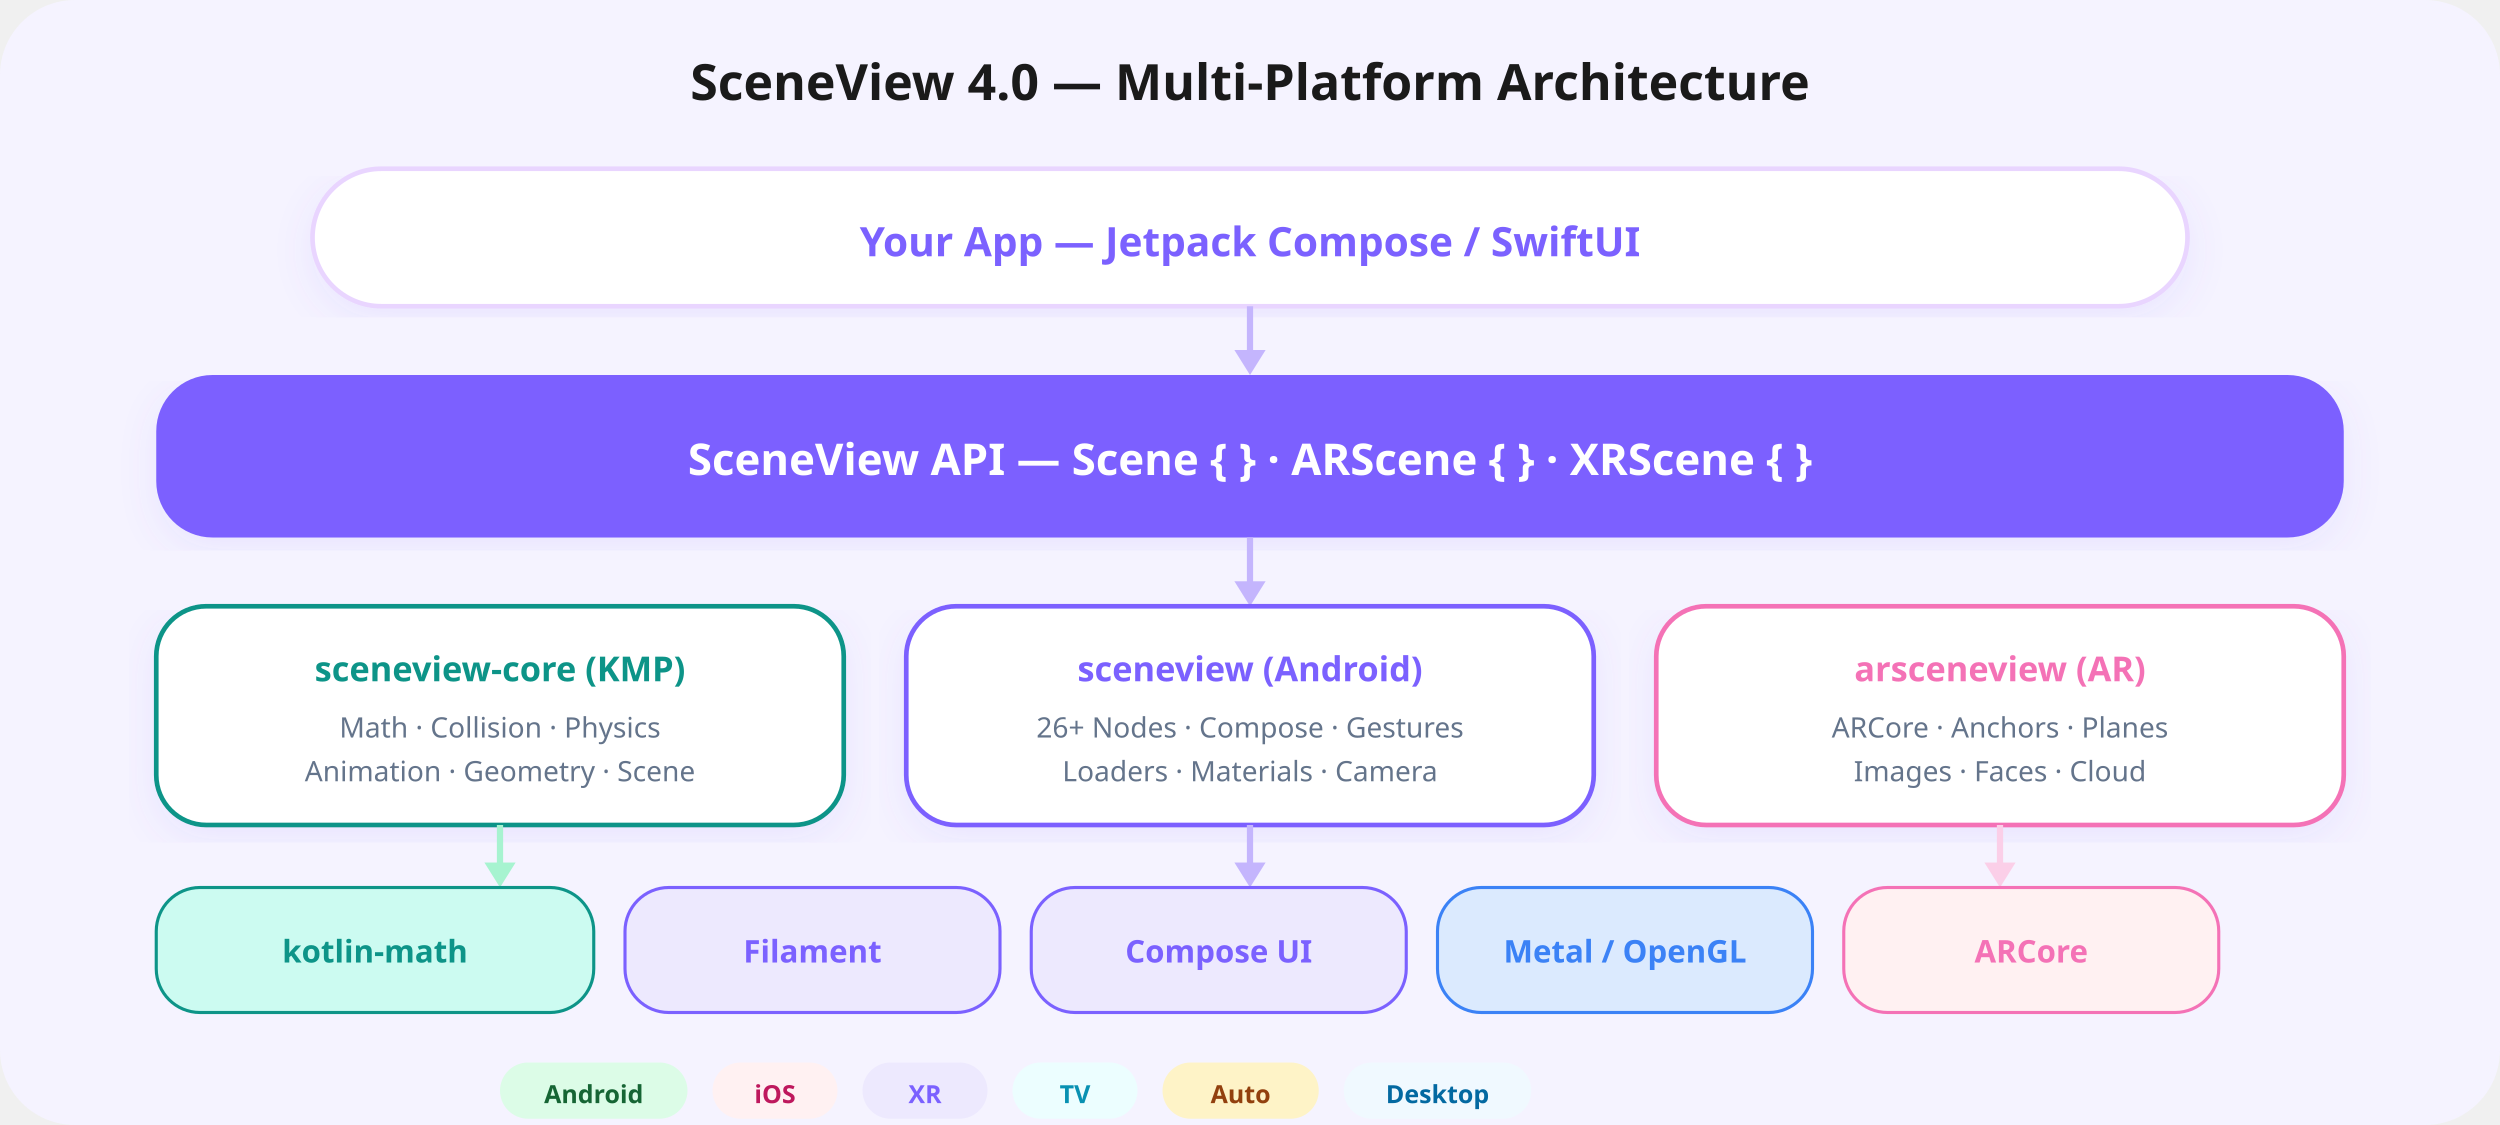
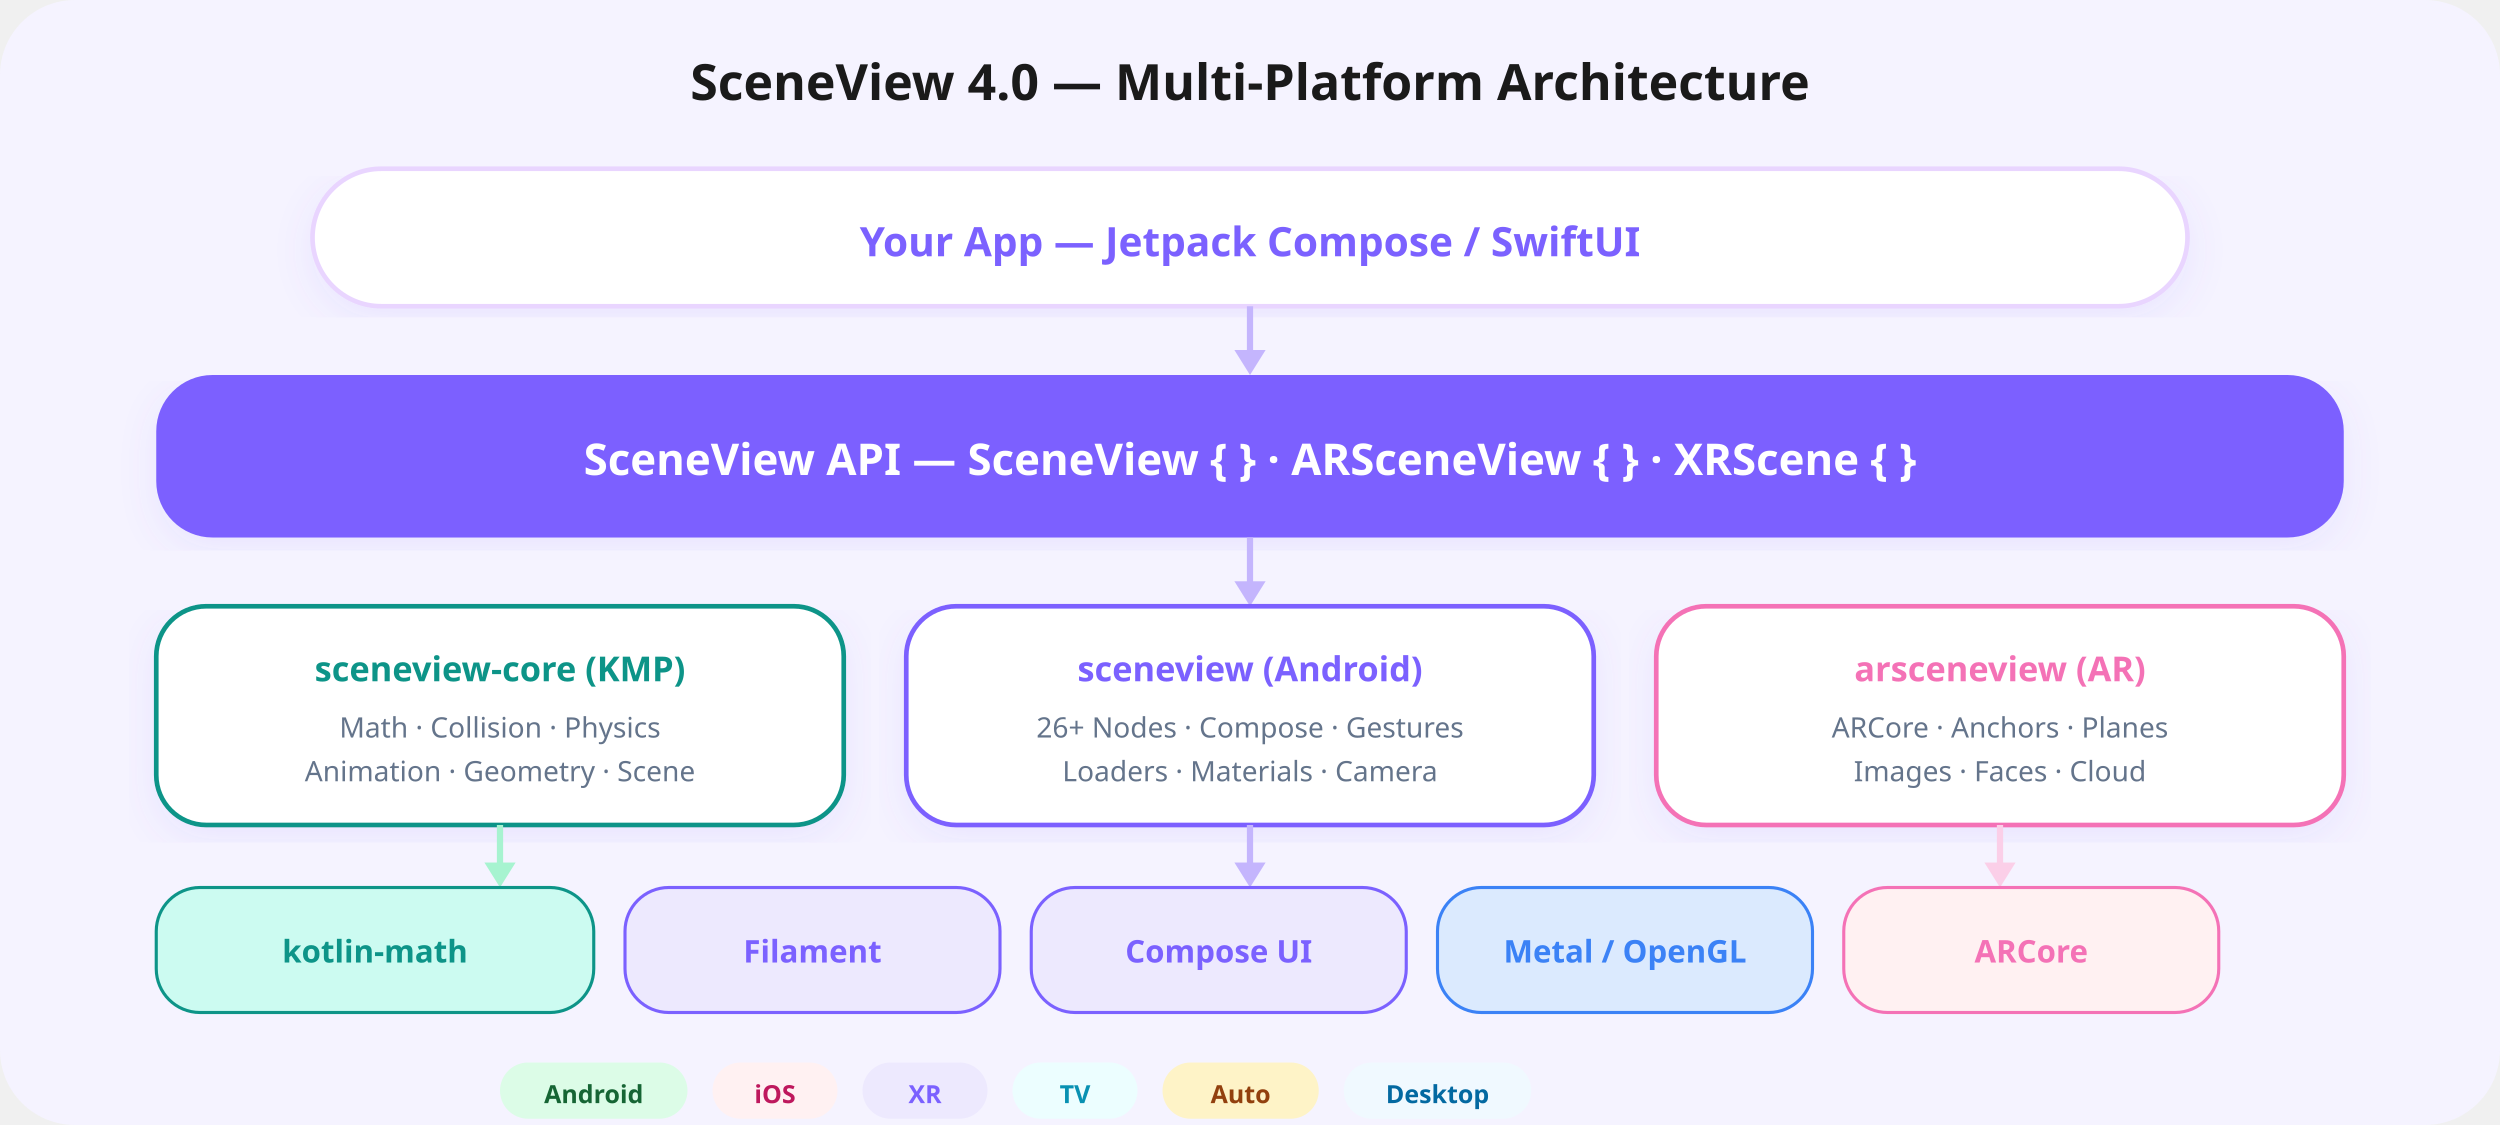
<svg xmlns="http://www.w3.org/2000/svg" viewBox="0 0 800 360" fill="none">
  <defs>
    <linearGradient id="v4-bg" x1="0" y1="0" x2="800" y2="360">
      <stop offset="0%" stop-color="#F5F3FF" />
      <stop offset="100%" stop-color="#EFF6FF" />
    </linearGradient>
    <filter id="v4-shadow" x="-4%" y="-4%" width="108%" height="112%">
      <feDropShadow dx="0" dy="4" stdDeviation="6" flood-color="#7B61FF" flood-opacity="0.1" />
    </filter>
  </defs>
  <rect width="800" height="360" rx="24" fill="url(#v4-bg)" />
  <text x="400" y="32" font-family="system-ui" font-size="16" fill="#1A1A1A" text-anchor="middle" font-weight="800">SceneView 4.0 — Multi-Platform Architecture</text>
  <rect x="100" y="54" width="600" height="44" rx="22" fill="white" stroke="#E9D5FF" stroke-width="1.5" filter="url(#v4-shadow)" />
  <text x="400" y="82" font-family="system-ui" font-size="13" fill="#7B61FF" text-anchor="middle" font-weight="700">Your App — Jetpack Compose / SwiftUI</text>
  <line x1="400" y1="98" x2="400" y2="114" stroke="#C4B5FD" stroke-width="2" />
  <polygon points="395,112 400,120 405,112" fill="#C4B5FD" />
  <rect x="50" y="120" width="700" height="52" rx="18" fill="#7B61FF" filter="url(#v4-shadow)" />
-   <text x="400" y="152" font-family="system-ui" font-size="14" fill="white" text-anchor="middle" font-weight="700">SceneView API — Scene { } · ARScene { } · XRScene { }</text>
+   <text x="400" y="152" font-family="system-ui" font-size="14" fill="white" text-anchor="middle" font-weight="700">SceneView API — SceneView { } · ARSceneView { } · XRScene { }</text>
  <line x1="400" y1="172" x2="400" y2="188" stroke="#C4B5FD" stroke-width="2" />
  <polygon points="395,186 400,194 405,186" fill="#C4B5FD" />
  <rect x="50" y="194" width="220" height="70" rx="16" fill="white" stroke="#0D9488" stroke-width="1.5" filter="url(#v4-shadow)" />
  <text x="160" y="218" font-family="system-ui" font-size="11" fill="#0D9488" text-anchor="middle" font-weight="700">sceneview-core (KMP)</text>
  <text x="160" y="236" font-family="system-ui" font-size="9" fill="#64748B" text-anchor="middle">Math · Collision · Physics</text>
  <text x="160" y="250" font-family="system-ui" font-size="9" fill="#64748B" text-anchor="middle">Animation · Geometry · Scene</text>
  <rect x="290" y="194" width="220" height="70" rx="16" fill="white" stroke="#7B61FF" stroke-width="1.5" filter="url(#v4-shadow)" />
  <text x="400" y="218" font-family="system-ui" font-size="11" fill="#7B61FF" text-anchor="middle" font-weight="700">sceneview (Android)</text>
  <text x="400" y="236" font-family="system-ui" font-size="9" fill="#64748B" text-anchor="middle">26+ Nodes · Compose · Gestures</text>
  <text x="400" y="250" font-family="system-ui" font-size="9" fill="#64748B" text-anchor="middle">Loaders · Materials · Camera</text>
  <rect x="530" y="194" width="220" height="70" rx="16" fill="white" stroke="#F472B6" stroke-width="1.5" filter="url(#v4-shadow)" />
  <text x="640" y="218" font-family="system-ui" font-size="11" fill="#F472B6" text-anchor="middle" font-weight="700">arsceneview (AR)</text>
  <text x="640" y="236" font-family="system-ui" font-size="9" fill="#64748B" text-anchor="middle">ARCore · Anchors · Planes</text>
  <text x="640" y="250" font-family="system-ui" font-size="9" fill="#64748B" text-anchor="middle">Images · Faces · Cloud</text>
  <line x1="160" y1="264" x2="160" y2="278" stroke="#A7F3D0" stroke-width="2" />
  <polygon points="155,276 160,284 165,276" fill="#A7F3D0" />
  <line x1="400" y1="264" x2="400" y2="278" stroke="#C4B5FD" stroke-width="2" />
  <polygon points="395,276 400,284 405,276" fill="#C4B5FD" />
  <line x1="640" y1="264" x2="640" y2="278" stroke="#FBCFE8" stroke-width="2" />
  <polygon points="635,276 640,284 645,276" fill="#FBCFE8" />
  <rect x="50" y="284" width="140" height="40" rx="14" fill="#CCFBF1" stroke="#0D9488" stroke-width="1" />
  <text x="120" y="308" font-family="system-ui" font-size="10" fill="#0D9488" text-anchor="middle" font-weight="600">kotlin-math</text>
  <rect x="200" y="284" width="120" height="40" rx="14" fill="#EDE9FE" stroke="#7B61FF" stroke-width="1" />
  <text x="260" y="308" font-family="system-ui" font-size="10" fill="#7B61FF" text-anchor="middle" font-weight="600">Filament</text>
  <rect x="330" y="284" width="120" height="40" rx="14" fill="#EDE9FE" stroke="#7B61FF" stroke-width="1" />
  <text x="390" y="308" font-family="system-ui" font-size="10" fill="#7B61FF" text-anchor="middle" font-weight="600">Compose UI</text>
  <rect x="460" y="284" width="120" height="40" rx="14" fill="#DBEAFE" stroke="#3B82F6" stroke-width="1" />
  <text x="520" y="308" font-family="system-ui" font-size="10" fill="#3B82F6" text-anchor="middle" font-weight="600">Metal / OpenGL</text>
  <rect x="590" y="284" width="120" height="40" rx="14" fill="#FFF1F2" stroke="#F472B6" stroke-width="1" />
  <text x="650" y="308" font-family="system-ui" font-size="10" fill="#F472B6" text-anchor="middle" font-weight="600">ARCore</text>
  <g transform="translate(160, 340)">
    <rect x="0" y="0" width="60" height="18" rx="9" fill="#DCFCE7" />
    <text x="30" y="13" font-family="system-ui" font-size="8" fill="#166534" text-anchor="middle" font-weight="600">Android</text>
    <rect x="68" y="0" width="40" height="18" rx="9" fill="#FFF1F2" />
    <text x="88" y="13" font-family="system-ui" font-size="8" fill="#BE185D" text-anchor="middle" font-weight="600">iOS</text>
    <rect x="116" y="0" width="40" height="18" rx="9" fill="#EDE9FE" />
    <text x="136" y="13" font-family="system-ui" font-size="8" fill="#7B61FF" text-anchor="middle" font-weight="600">XR</text>
    <rect x="164" y="0" width="40" height="18" rx="9" fill="#ECFEFF" />
    <text x="184" y="13" font-family="system-ui" font-size="8" fill="#0891B2" text-anchor="middle" font-weight="600">TV</text>
    <rect x="212" y="0" width="50" height="18" rx="9" fill="#FEF3C7" />
    <text x="237" y="13" font-family="system-ui" font-size="8" fill="#92400E" text-anchor="middle" font-weight="600">Auto</text>
    <rect x="270" y="0" width="60" height="18" rx="9" fill="#F0F9FF" />
    <text x="300" y="13" font-family="system-ui" font-size="8" fill="#0369A1" text-anchor="middle" font-weight="600">Desktop</text>
  </g>
</svg>
